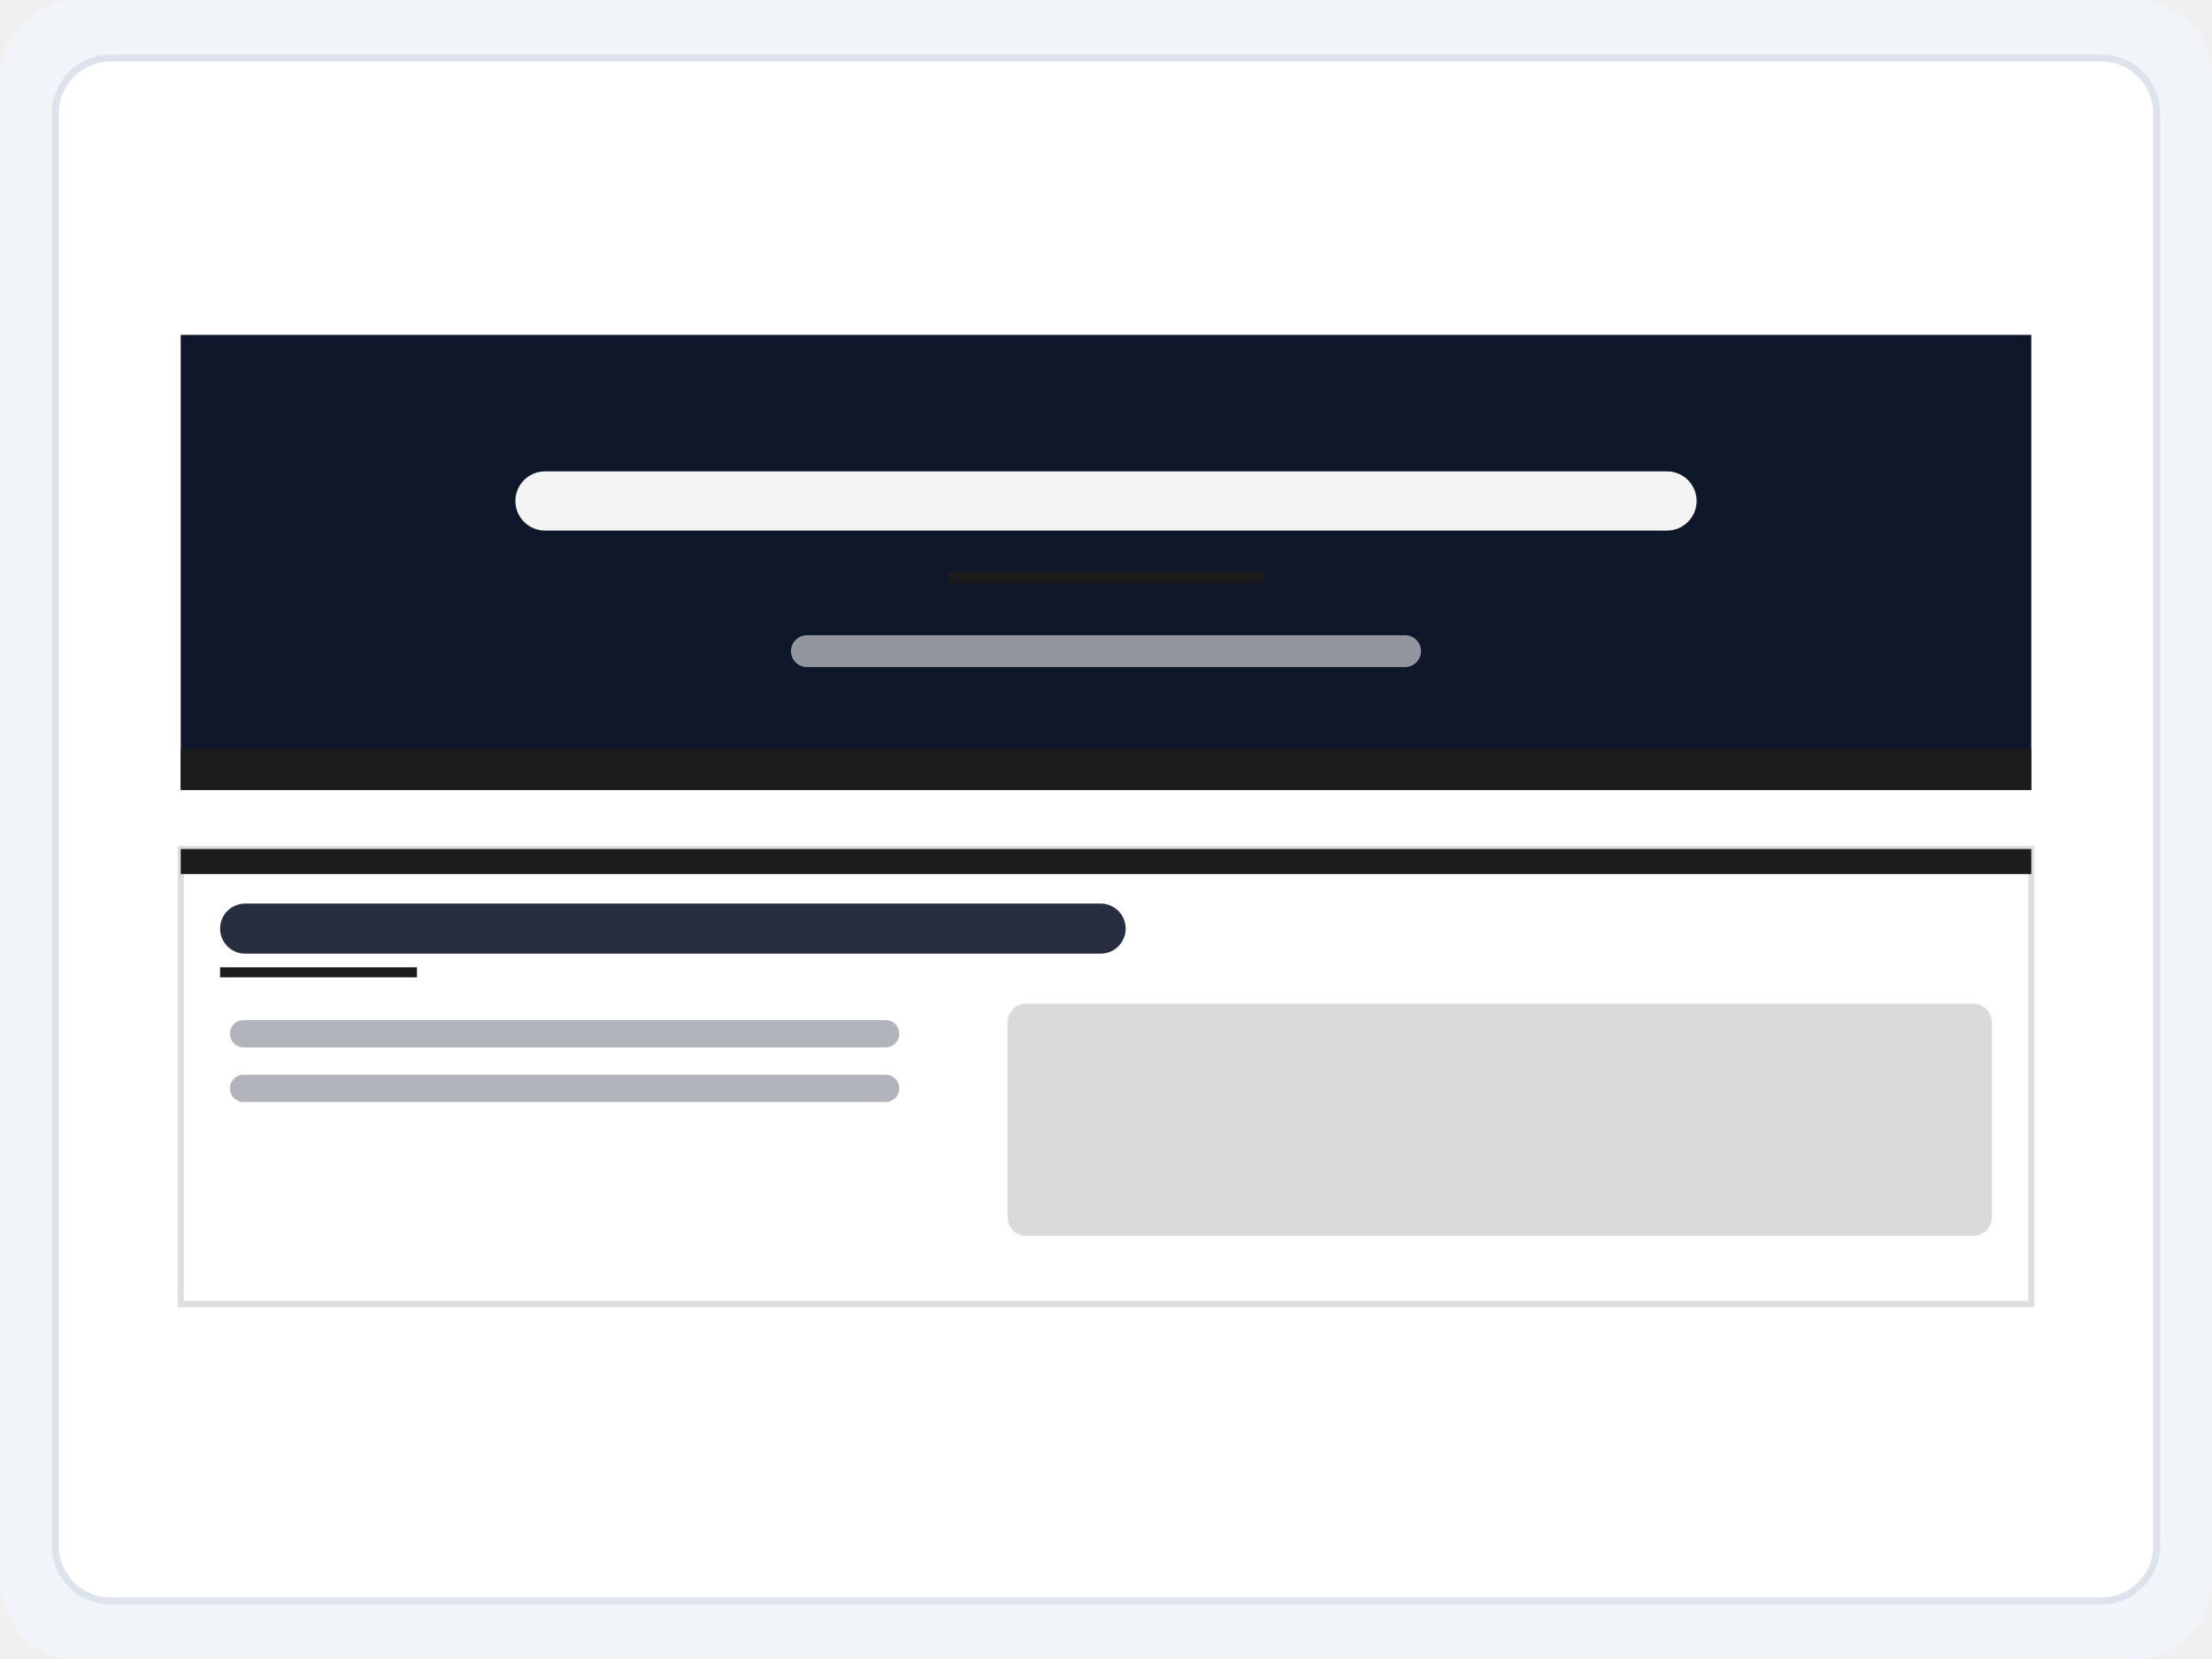
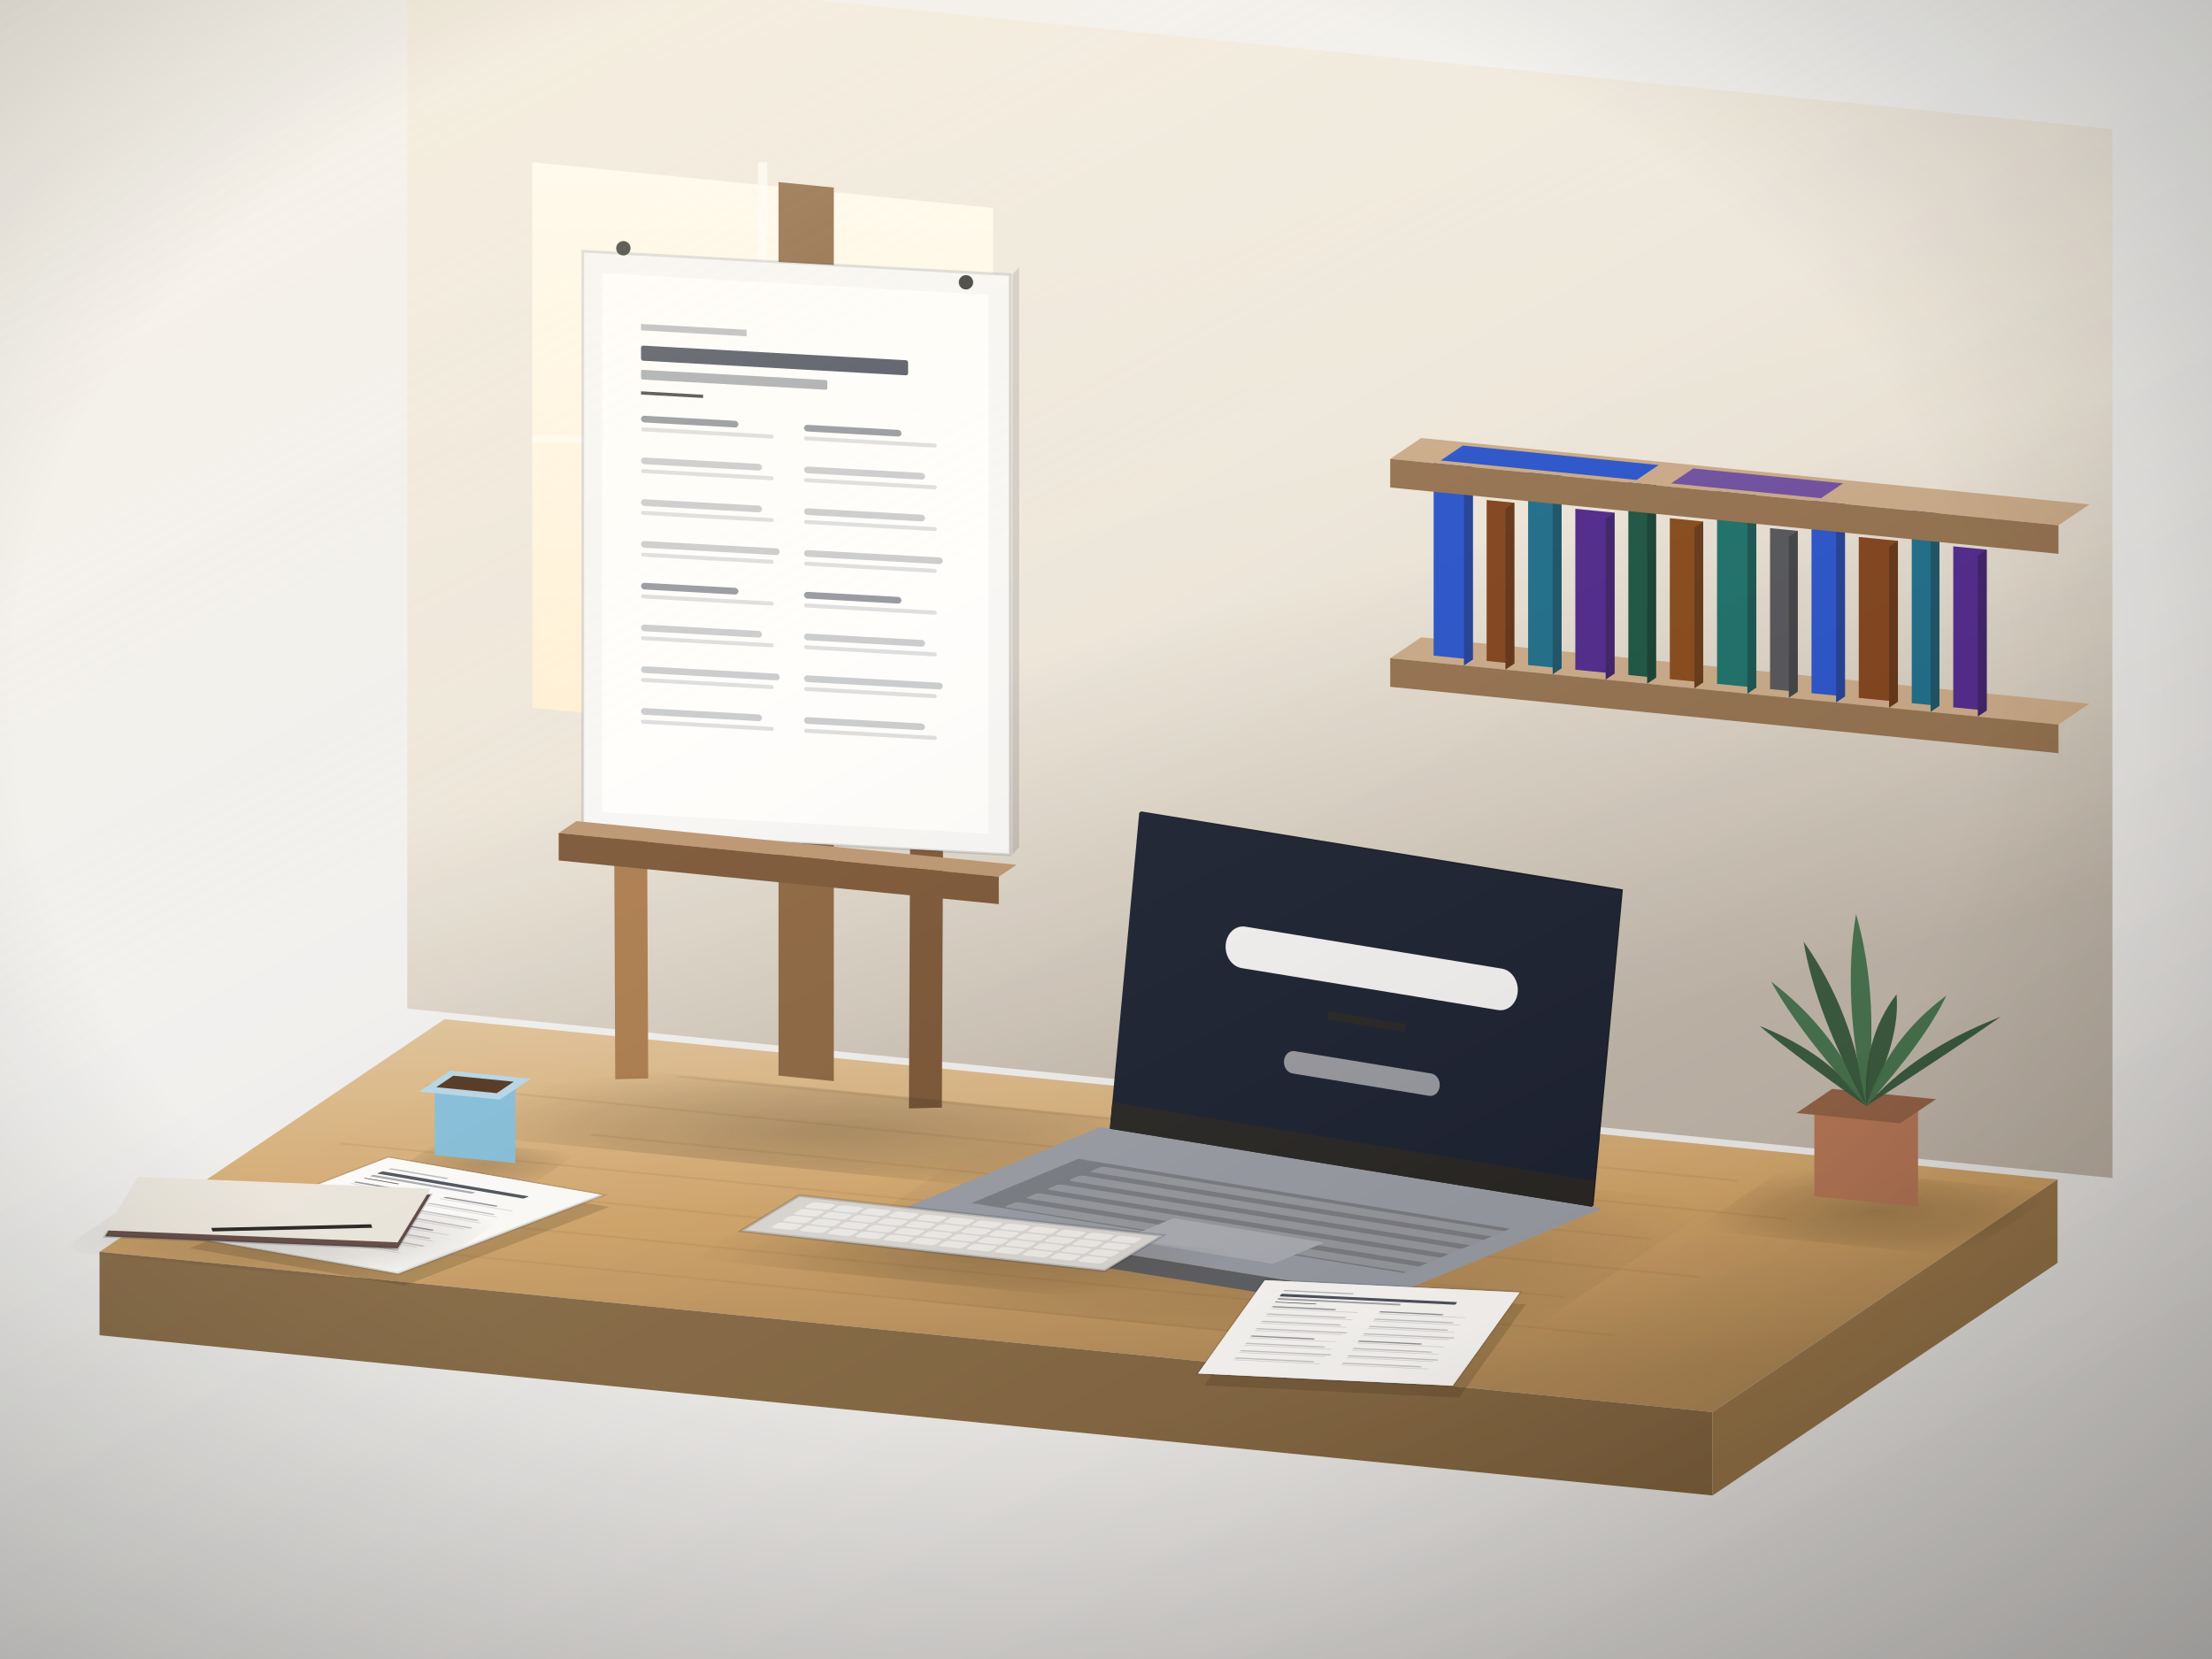
- <svg xmlns="http://www.w3.org/2000/svg" width="320" height="240" viewBox="0 0 320 240" role="img" aria-label="Focus template preview" data-template-id="beamer-focus">
-   <rect width="320" height="240" rx="11.2" fill="#F1F4F8" />
-   <rect x="8" y="8.4" width="304" height="223.2" rx="8" fill="#FFFFFF" stroke="#DCE3EC" />
-   <svg x="17.6" y="39.9" width="284.8" height="160.2" viewBox="0 0 320 180" preserveAspectRatio="none" aria-hidden="true">
-     <rect x="9.6" y="9.6" width="300.8" height="73.97" fill="#0F172A" />
-     <rect x="9.6" y="76.91" width="300.8" height="6.66" fill="#1C1C1C" />
-     <rect x="64" y="31.79" width="192" height="9.62" rx="4.81" fill="#FFFFFF" opacity="0.95" />
-     <rect x="134.4" y="48.06" width="51.2" height="1.85" fill="#1C1C1C" />
-     <rect x="108.8" y="58.42" width="102.4" height="5.18" rx="2.59" fill="#FFFFFF" opacity="0.55" />
-     <rect x="9.6" y="93.17" width="300.8" height="73.97" fill="#FFFFFF" stroke="#0F172A24" />
-     <rect x="9.6" y="93.17" width="300.8" height="4.07" fill="#1C1C1C" />
-     <rect x="16" y="102.04" width="147.2" height="8.14" rx="4.07" fill="#0F172A" opacity="0.9" />
-     <rect x="16" y="112.4" width="32" height="1.63" fill="#1C1C1C" />
-     <rect x="17.6" y="120.98" width="108.8" height="4.44" rx="2.22" fill="#0F172A52" opacity="1" />
-     <rect x="17.6" y="129.86" width="108.8" height="4.44" rx="2.22" fill="#0F172A52" opacity="1" />
-     <rect x="144" y="118.32" width="160" height="37.72" rx="3" fill="#1C1C1C29" />
-   </svg>
+ <svg xmlns="http://www.w3.org/2000/svg" width="800" height="600" viewBox="0 0 800 600" role="img" aria-label="Focus template preview" data-template-id="beamer-focus">
+   <defs>
+     <linearGradient id="tp-beamer-focus-wall-1" x1="0" y1="0" x2="0.35" y2="1">
+       <stop offset="0" stop-color="#f0ebe2" />
+       <stop offset="0.62" stop-color="#ece5da" />
+       <stop offset="1" stop-color="#bfb6ab" />
+     </linearGradient>
+     <linearGradient id="tp-beamer-focus-window-2" x1="0" y1="0" x2="0" y2="1">
+       <stop offset="0" stop-color="#FFFCF2" />
+       <stop offset="1" stop-color="#FFEFD2" />
+     </linearGradient>
+     <linearGradient id="tp-beamer-focus-desk-3" x1="0" y1="0" x2="0.15" y2="1">
+       <stop offset="0" stop-color="#e0c299" />
+       <stop offset="0.55" stop-color="#d0a265" />
+       <stop offset="1" stop-color="#af8855" />
+     </linearGradient>
+     <clipPath id="tp-beamer-focus-grain-4">
+       <path d="M160.76 368.6 L744.13 426.56 L619.37 510.68 L36 452.72 Z" />
+     </clipPath>
+     <radialGradient id="tp-beamer-focus-shadow-5" cx="0.5" cy="0.5" r="0.5">
+       <stop offset="0" stop-color="#22160A" stop-opacity="0.26" />
+       <stop offset="0.6" stop-color="#22160A" stop-opacity="0.13" />
+       <stop offset="1" stop-color="#22160A" stop-opacity="0" />
+     </radialGradient>
+     <clipPath id="tp-beamer-focus-board-6">
+       <path d="M217.79 98.84 L357.5 106.53 L357.5 301.65 L217.79 293.96 Z" />
+     </clipPath>
+     <radialGradient id="tp-beamer-focus-shadow-7" cx="0.5" cy="0.5" r="0.5">
+       <stop offset="0" stop-color="#22160A" stop-opacity="0.24" />
+       <stop offset="0.6" stop-color="#22160A" stop-opacity="0.12" />
+       <stop offset="1" stop-color="#22160A" stop-opacity="0" />
+     </radialGradient>
+     <radialGradient id="tp-beamer-focus-shadow-8" cx="0.5" cy="0.5" r="0.5">
+       <stop offset="0" stop-color="#22160A" stop-opacity="0.22" />
+       <stop offset="0.6" stop-color="#22160A" stop-opacity="0.11" />
+       <stop offset="1" stop-color="#22160A" stop-opacity="0" />
+     </radialGradient>
+     <radialGradient id="tp-beamer-focus-shadow-9" cx="0.5" cy="0.5" r="0.5">
+       <stop offset="0" stop-color="#22160A" stop-opacity="0.2" />
+       <stop offset="0.6" stop-color="#22160A" stop-opacity="0.1" />
+       <stop offset="1" stop-color="#22160A" stop-opacity="0" />
+     </radialGradient>
+     <clipPath id="tp-beamer-focus-keys-10">
+       <path d="M389.91 419.12 L546.16 444.39 L507.56 460.38 L351.31 435.11 Z" />
+     </clipPath>
+     <clipPath id="tp-beamer-focus-screen-11">
+       <path d="M412.04 293.77 L586.46 321.98 L575.81 436.44 L401.39 408.23 Z" />
+     </clipPath>
+     <linearGradient id="tp-beamer-focus-page-12" x1="0" y1="1" x2="1" y2="0">
+       <stop offset="0" stop-color="#FFFFFF" />
+       <stop offset="1" stop-color="#ececee" />
+     </linearGradient>
+     <clipPath id="tp-beamer-focus-sheet-13">
+       <path d="M140.41 418.67 L218.12 432.23 L143.99 460.68 L66.28 447.11 Z" />
+     </clipPath>
+     <linearGradient id="tp-beamer-focus-page-14" x1="0" y1="1" x2="1" y2="0">
+       <stop offset="0" stop-color="#FFFFFF" />
+       <stop offset="1" stop-color="#ececee" />
+     </linearGradient>
+     <clipPath id="tp-beamer-focus-sheet-15">
+       <path d="M457.44 463.01 L549.6 467.43 L525.44 501.16 L433.28 496.74 Z" />
+     </clipPath>
+     <radialGradient id="tp-beamer-focus-shadow-16" cx="0.5" cy="0.5" r="0.5">
+       <stop offset="0" stop-color="#22160A" stop-opacity="0.2" />
+       <stop offset="0.6" stop-color="#22160A" stop-opacity="0.1" />
+       <stop offset="1" stop-color="#22160A" stop-opacity="0" />
+     </radialGradient>
+     <clipPath id="tp-beamer-focus-keys-17">
+       <path d="M289 432.4 L420.47 446.84 L399.54 459.6 L268.07 445.16 Z" />
+     </clipPath>
+     <radialGradient id="tp-beamer-focus-shadow-18" cx="0.5" cy="0.5" r="0.5">
+       <stop offset="0" stop-color="#22160A" stop-opacity="0.22" />
+       <stop offset="0.6" stop-color="#22160A" stop-opacity="0.11" />
+       <stop offset="1" stop-color="#22160A" stop-opacity="0" />
+     </radialGradient>
+     <linearGradient id="tp-beamer-focus-warm-19" x1="0" y1="0" x2="0.7" y2="1">
+       <stop offset="0" stop-color="#FFF4DC" stop-opacity="0.42" />
+       <stop offset="0.45" stop-color="#FFF4DC" stop-opacity="0.1" />
+       <stop offset="1" stop-color="#3B2410" stop-opacity="0.14" />
+     </linearGradient>
+     <radialGradient id="tp-beamer-focus-vignette-20" cx="0.45" cy="0.42" r="0.8">
+       <stop offset="0.55" stop-color="#000000" stop-opacity="0" />
+       <stop offset="1" stop-color="#000000" stop-opacity="0.28" />
+     </radialGradient>
+   </defs>
+   <path d="M147.29 364.79 L764 426.06 L764 46.66 L147.29 -14.61 Z" fill="url(#tp-beamer-focus-wall-1)" />
+   <path d="M192.49 255.95 L359.17 272.51 L359.17 75.23 L192.49 58.67 Z" fill="url(#tp-beamer-focus-window-2)" />
+   <rect x="274.13" y="58.67" width="3.4" height="197.28" fill="#FFFFFF" opacity="0.72" />
+   <rect x="192.49" y="157.31" width="166.68" height="2.6" fill="#FFFFFF" opacity="0.55" />
+   <path d="M513.98 230.49 L755.67 254.5 L744.47 262.05 L502.79 238.04 Z" fill="#c7a684" />
+   <path d="M502.79 248.39 L744.47 272.4 L744.47 262.05 L502.79 238.04 Z" fill="#8d6a48" />
+   <path d="M518.49 237.13 L532.66 238.53 L532.66 167.4 L518.49 165.99 Z" fill="#1c4aca" />
+   <path d="M532.66 238.53 L529.46 240.69 L529.46 169.55 L532.66 167.4 Z" fill="#143591" />
+   <path d="M537.66 239.03 L547.66 240.02 L547.66 181.82 L537.66 180.83 Z" fill="#7a3911" />
+   <path d="M547.66 240.02 L544.46 242.18 L544.46 183.98 L547.66 181.82 Z" fill="#58290c" />
+   <path d="M552.66 240.52 L564.74 241.72 L564.74 170.58 L552.66 169.38 Z" fill="#106586" />
+   <path d="M564.74 241.72 L561.54 243.88 L561.54 172.74 L564.74 170.58 Z" fill="#0c4960" />
+   <path d="M569.74 242.22 L583.91 243.62 L583.91 185.42 L569.74 184.01 Z" fill="#451c88" />
+   <path d="M583.91 243.62 L580.71 245.78 L580.71 187.58 L583.91 185.42 Z" fill="#321462" />
+   <path d="M588.91 244.12 L598.91 245.12 L598.91 173.98 L588.91 172.99 Z" fill="#0d4b39" />
+   <path d="M598.91 245.12 L595.71 247.27 L595.71 176.14 L598.91 173.98 Z" fill="#093629" />
+   <path d="M603.91 245.61 L615.99 246.81 L615.99 188.61 L603.91 187.41 Z" fill="#7f4010" />
+   <path d="M615.99 246.81 L612.79 248.97 L612.79 190.77 L615.99 188.61 Z" fill="#5b2e0c" />
+   <path d="M620.99 247.31 L635.16 248.72 L635.16 177.58 L620.99 176.17 Z" fill="#0f6864" />
+   <path d="M635.16 248.72 L631.96 250.87 L631.96 179.74 L635.16 177.58 Z" fill="#0b4b48" />
+   <path d="M640.16 249.21 L650.16 250.21 L650.16 192 L640.16 191.01 Z" fill="#4a4c54" />
+   <path d="M650.16 250.21 L646.96 252.36 L646.96 194.16 L650.16 192 Z" fill="#35373c" />
+   <path d="M655.16 250.7 L667.25 251.9 L667.25 180.77 L655.16 179.57 Z" fill="#1c4aca" />
+   <path d="M667.25 251.9 L664.05 254.06 L664.05 182.93 L667.25 180.77 Z" fill="#143591" />
+   <path d="M672.25 252.4 L686.41 253.81 L686.41 195.61 L672.25 194.2 Z" fill="#7a3911" />
+   <path d="M686.41 253.81 L683.22 255.97 L683.22 197.76 L686.41 195.61 Z" fill="#58290c" />
+   <path d="M691.41 254.31 L701.42 255.3 L701.42 184.16 L691.41 183.17 Z" fill="#106586" />
+   <path d="M701.42 255.3 L698.22 257.46 L698.22 186.32 L701.42 184.16 Z" fill="#0c4960" />
+   <path d="M706.42 255.8 L718.5 257 L718.5 198.79 L706.42 197.59 Z" fill="#451c88" />
+   <path d="M718.5 257 L715.3 259.15 L715.3 200.95 L718.5 198.79 Z" fill="#321462" />
+   <path d="M513.98 158.41 L755.67 182.42 L744.47 189.97 L502.79 165.96 Z" fill="#c7a684" />
+   <path d="M502.79 176.3 L744.47 200.31 L744.47 189.97 L502.79 165.96 Z" fill="#8d6a48" />
+   <path d="M529.05 161.14 L599.89 168.18 L591.89 173.57 L521.05 166.53 Z" fill="#1c4aca" />
+   <path d="M612.39 169.42 L666.56 174.8 L658.56 180.19 L604.39 174.81 Z" fill="#66459d" />
+   <path d="M160.76 368.6 L744.13 426.56 L619.37 510.68 L36 452.72 Z" fill="url(#tp-beamer-focus-desk-3)" />
+   <path d="M36 482.9 L619.37 540.86 L619.37 510.68 L36 452.72 Z" fill="#81643f" />
+   <path d="M619.37 540.86 L744.13 456.74 L744.13 426.56 L619.37 510.68 Z" fill="#967549" />
+   <g clip-path="url(#tp-beamer-focus-grain-4)">
+     <g transform="matrix(4.17 0.41 -1.6 1.08 160.76 368.6)">
+       <rect x="24" y="9.75" width="92" height="0.6" fill="#8A5A2B" opacity="0.13" />
+       <rect x="6" y="19.5" width="118" height="0.6" fill="#8A5A2B" opacity="0.13" />
+       <rect x="24" y="29.25" width="92" height="0.6" fill="#8A5A2B" opacity="0.13" />
+       <rect x="6" y="39" width="118" height="0.6" fill="#8A5A2B" opacity="0.13" />
+       <rect x="24" y="48.75" width="92" height="0.6" fill="#8A5A2B" opacity="0.13" />
+       <rect x="6" y="58.5" width="118" height="0.6" fill="#8A5A2B" opacity="0.13" />
+       <rect x="24" y="68.25" width="92" height="0.6" fill="#8A5A2B" opacity="0.13" />
+     </g>
+   </g>
+   <path d="M222.51 390.33 L221.22 99.37 L233.14 99.07 L234.43 390.03 Z" fill="#a77647" />
+   <path d="M328.72 400.88 L330.01 110.18 L341.93 109.88 L340.64 400.58 Z" fill="#744e2e" />
+   <path d="M281.56 389.02 L281.56 65.85 L301.56 67.84 L301.56 391 Z" fill="#865e39" />
+   <path d="M201.77 384.19 L437.79 407.63 L399.4 433.52 L163.38 410.07 Z" fill="url(#tp-beamer-focus-shadow-5)" />
+   <path d="M366.19 99.41 L368.6 96.47 L368.6 306.24 L366.19 309.18 Z" fill="#0F172A24" />
+   <path d="M210.77 90.84 L365.32 99.34 L365.32 309.11 L210.77 300.61 Z" fill="#f7f7f7" stroke="#0F172A24" />
+   <g clip-path="url(#tp-beamer-focus-board-6)">
+     <g transform="matrix(0.54 0.03 0 0.53 217.79 98.84)">
+       <rect width="260" height="367.71" fill="#FFFFFF" />
+       <rect x="26" y="33.09" width="70.72" height="4.41" fill="#0F172A" opacity="0.3" />
+       <rect x="26" y="47.8" width="178.88" height="10.3" rx="1.47" fill="#0F172A" opacity="0.78" />
+       <rect x="26" y="64.35" width="124.8" height="6.62" rx="1.1" fill="#0F172A" opacity="0.38" />
+       <rect x="26" y="79.06" width="41.6" height="2.21" fill="#1C1C1Cd9" />
+       <rect x="26" y="95.61" width="65.21" height="4.56" rx="2.28" fill="#0F172A" opacity="0.48" />
+       <rect x="26" y="103.59" width="88.92" height="2.74" rx="1.37" fill="#0F172A" opacity="0.15" />
+       <rect x="26" y="124.1" width="81.02" height="4.56" rx="2.28" fill="#0F172A" opacity="0.24" />
+       <rect x="26" y="132.08" width="88.92" height="2.74" rx="1.37" fill="#0F172A" opacity="0.15" />
+       <rect x="26" y="152.6" width="81.02" height="4.56" rx="2.28" fill="#0F172A" opacity="0.24" />
+       <rect x="26" y="160.58" width="88.92" height="2.74" rx="1.37" fill="#0F172A" opacity="0.15" />
+       <rect x="26" y="181.1" width="92.87" height="4.56" rx="2.28" fill="#0F172A" opacity="0.24" />
+       <rect x="26" y="189.08" width="88.92" height="2.74" rx="1.37" fill="#0F172A" opacity="0.15" />
+       <rect x="26" y="209.6" width="65.21" height="4.56" rx="2.28" fill="#0F172A" opacity="0.48" />
+       <rect x="26" y="217.58" width="88.92" height="2.74" rx="1.37" fill="#0F172A" opacity="0.15" />
+       <rect x="26" y="238.09" width="81.02" height="4.56" rx="2.28" fill="#0F172A" opacity="0.24" />
+       <rect x="26" y="246.07" width="88.92" height="2.74" rx="1.37" fill="#0F172A" opacity="0.15" />
+       <rect x="26" y="266.59" width="92.87" height="4.56" rx="2.28" fill="#0F172A" opacity="0.24" />
+       <rect x="26" y="274.57" width="88.92" height="2.74" rx="1.37" fill="#0F172A" opacity="0.15" />
+       <rect x="26" y="295.09" width="81.02" height="4.56" rx="2.28" fill="#0F172A" opacity="0.24" />
+       <rect x="26" y="303.07" width="88.92" height="2.74" rx="1.37" fill="#0F172A" opacity="0.15" />
+       <rect x="135.2" y="95.61" width="65.21" height="4.56" rx="2.28" fill="#0F172A" opacity="0.48" />
+       <rect x="135.2" y="103.59" width="88.92" height="2.74" rx="1.37" fill="#0F172A" opacity="0.15" />
+       <rect x="135.2" y="124.1" width="81.02" height="4.56" rx="2.28" fill="#0F172A" opacity="0.24" />
+       <rect x="135.2" y="132.08" width="88.92" height="2.74" rx="1.37" fill="#0F172A" opacity="0.15" />
+       <rect x="135.2" y="152.6" width="81.02" height="4.56" rx="2.28" fill="#0F172A" opacity="0.24" />
+       <rect x="135.2" y="160.58" width="88.92" height="2.74" rx="1.37" fill="#0F172A" opacity="0.15" />
+       <rect x="135.2" y="181.1" width="92.87" height="4.56" rx="2.28" fill="#0F172A" opacity="0.24" />
+       <rect x="135.2" y="189.08" width="88.92" height="2.74" rx="1.37" fill="#0F172A" opacity="0.15" />
+       <rect x="135.2" y="209.6" width="65.21" height="4.56" rx="2.28" fill="#0F172A" opacity="0.48" />
+       <rect x="135.2" y="217.58" width="88.92" height="2.74" rx="1.37" fill="#0F172A" opacity="0.15" />
+       <rect x="135.2" y="238.09" width="81.02" height="4.56" rx="2.28" fill="#0F172A" opacity="0.24" />
+       <rect x="135.2" y="246.07" width="88.92" height="2.74" rx="1.37" fill="#0F172A" opacity="0.15" />
+       <rect x="135.2" y="266.59" width="92.87" height="4.56" rx="2.28" fill="#0F172A" opacity="0.24" />
+       <rect x="135.2" y="274.57" width="88.92" height="2.74" rx="1.37" fill="#0F172A" opacity="0.15" />
+       <rect x="135.2" y="295.09" width="81.02" height="4.56" rx="2.28" fill="#0F172A" opacity="0.24" />
+       <rect x="135.2" y="303.07" width="88.92" height="2.74" rx="1.37" fill="#0F172A" opacity="0.15" />
+     </g>
+   </g>
+   <circle cx="225.45" cy="89.79" r="2.6" fill="#1C1C1Ceb" />
+   <circle cx="349.36" cy="102.1" r="2.6" fill="#1C1C1Ceb" />
+   <path d="M202.06 301.27 L361.23 317.08 L367.63 312.77 L208.45 296.96 Z" fill="#b9916c" />
+   <path d="M202.06 311.19 L361.23 327 L361.23 317.08 L202.06 301.27 Z" fill="#744e2e" />
+   <path d="M646.99 421.46 L744.5 431.15 L709.95 454.44 L612.44 444.75 Z" fill="url(#tp-beamer-focus-shadow-7)" />
+   <path d="M656.18 432.67 L693.69 436.4 L693.69 401.9 L656.18 398.18 Z" fill="#b37353" />
+   <path d="M662.66 393.81 L700.16 397.54 L687.21 406.27 L649.71 402.55 Z" fill="#8f5c42" />
+   <path d="M674.94 400.04 Q648.64 381.53 636.35 371.01 Q662.64 381.53 674.94 400.04" fill="#2a5034" opacity="0.96" />
+   <path d="M674.94 400.04 Q650.74 373.51 640.54 354.98 Q664.74 373.51 674.94 400.04" fill="#386a45" opacity="0.96" />
+   <path d="M674.94 400.04 Q656.61 366.29 652.29 340.54 Q670.61 366.29 674.94 400.04" fill="#2a5034" opacity="0.96" />
+   <path d="M674.94 400.04 Q666.1 361.3 671.26 330.57 Q680.1 361.3 674.94 400.04" fill="#386a45" opacity="0.96" />
+   <path d="M674.94 400.04 Q673.42 375.83 685.9 359.62 Q687.42 375.83 674.94 400.04" fill="#2a5034" opacity="0.96" />
+   <path d="M674.94 400.04 Q682.42 376.05 703.91 360.07 Q696.42 376.05 674.94 400.04" fill="#386a45" opacity="0.96" />
+   <path d="M674.94 400.04 Q692.25 379.88 723.57 367.73 Q706.25 379.88 674.94 400.04" fill="#2a5034" opacity="0.96" />
+   <path d="M159.47 412.18 L209.05 417.11 L190.02 429.95 L140.43 425.02 Z" fill="url(#tp-beamer-focus-shadow-8)" />
+   <path d="M157.2 417.74 L186.37 420.64 L186.37 393.91 L157.2 391.01 Z" fill="#80bddc" />
+   <path d="M162.8 387.24 L191.97 390.14 L180.77 397.68 L151.6 394.79 Z" fill="#b3d7ea" />
+   <path d="M163.93 389.04 L185.8 391.21 L179.65 395.36 L157.77 393.19 Z" fill="#4A2C16" />
+   <path d="M174.26 406.53 q10 -3 10 4.5 q0 6.5 -10 3" fill="none" stroke="#80bddc" stroke-width="2.4" />
+   <path d="M362.1 408.85 L622.11 434.69 L538.58 491.01 L278.56 465.18 Z" fill="url(#tp-beamer-focus-shadow-9)" />
+   <path d="M397.76 407.64 L579.45 437.03 L502.25 469 L320.56 439.62 Z" fill="#949aa5" />
+   <path d="M320.56 439.62 L502.25 469 L502.25 475.04 L320.56 445.65 Z" fill="#565960" />
+   <path d="M389.91 419.12 L546.16 444.39 L507.56 460.38 L351.31 435.11 Z" fill="#737881" />
+   <g clip-path="url(#tp-beamer-focus-keys-10)">
+     <g transform="matrix(3.79 0.61 -2.37 0.98 389.91 419.12)">
+       <rect x="2.88" y="0.98" width="42.24" height="1.96" rx="0.39" fill="#FFFFFF" opacity="0.22" />
+       <rect x="2.88" y="4.24" width="42.24" height="1.96" rx="0.39" fill="#FFFFFF" opacity="0.22" />
+       <rect x="2.88" y="7.51" width="42.24" height="1.96" rx="0.39" fill="#FFFFFF" opacity="0.22" />
+       <rect x="2.88" y="10.77" width="42.24" height="1.96" rx="0.39" fill="#FFFFFF" opacity="0.22" />
+       <rect x="2.88" y="14.04" width="42.24" height="1.96" rx="0.39" fill="#FFFFFF" opacity="0.22" />
+     </g>
+   </g>
+   <path d="M424.42 440.57 L478.93 449.39 L460.4 457.06 L405.9 448.24 Z" fill="#a7acb5" />
+   <path d="M412.52 293.44 L586.94 321.65 L576.29 436.11 L401.87 407.91 Z" fill="#0b101d" />
+   <g clip-path="url(#tp-beamer-focus-screen-11)">
+     <g transform="matrix(0.55 0.09 -0.06 0.64 412.04 293.77)">
+       <rect x="0" y="0" width="320" height="180" fill="#0F172A" />
+       <rect x="0" y="163.8" width="320" height="16.2" fill="#1C1C1C" />
+       <rect x="64" y="54" width="192" height="23.4" rx="11.7" fill="#FFFFFF" opacity="0.95" />
+       <rect x="134.4" y="93.6" width="51.2" height="4.5" fill="#1C1C1C" />
+       <rect x="108.8" y="118.8" width="102.4" height="12.6" rx="6.3" fill="#FFFFFF" opacity="0.55" />
+     </g>
+   </g>
+   <path d="M142.66 422.96 L220.36 436.53 L146.24 464.97 L68.53 451.41 Z" fill="#2417082e" />
+   <path d="M140.41 418.67 L218.12 432.23 L143.99 460.68 L66.28 447.11 Z" fill="url(#tp-beamer-focus-page-12)" stroke="#0F172A1f" />
+   <g clip-path="url(#tp-beamer-focus-sheet-13)">
+     <g transform="matrix(0.35 0.06 -0.24 0.09 140.41 418.67)">
+       <rect width="220" height="311.14" fill="#FFFFFF" />
+       <rect x="22" y="28" width="59.84" height="3.73" fill="#0F172A" opacity="0.3" />
+       <rect x="22" y="40.45" width="151.36" height="8.71" rx="1.24" fill="#0F172A" opacity="0.78" />
+       <rect x="22" y="54.45" width="105.6" height="5.6" rx="0.93" fill="#0F172A" opacity="0.38" />
+       <rect x="22" y="66.9" width="35.2" height="1.87" fill="#1C1C1Cd9" />
+       <rect x="22" y="80.9" width="55.18" height="3.86" rx="1.93" fill="#0F172A" opacity="0.48" />
+       <rect x="22" y="87.65" width="75.24" height="2.31" rx="1.16" fill="#0F172A" opacity="0.15" />
+       <rect x="22" y="105.01" width="68.55" height="3.86" rx="1.93" fill="#0F172A" opacity="0.24" />
+       <rect x="22" y="111.76" width="75.24" height="2.31" rx="1.16" fill="#0F172A" opacity="0.15" />
+       <rect x="22" y="129.12" width="68.55" height="3.86" rx="1.93" fill="#0F172A" opacity="0.24" />
+       <rect x="22" y="135.88" width="75.24" height="2.31" rx="1.16" fill="#0F172A" opacity="0.15" />
+       <rect x="22" y="153.24" width="78.58" height="3.86" rx="1.93" fill="#0F172A" opacity="0.24" />
+       <rect x="22" y="159.99" width="75.24" height="2.31" rx="1.16" fill="#0F172A" opacity="0.15" />
+       <rect x="22" y="177.35" width="55.18" height="3.86" rx="1.93" fill="#0F172A" opacity="0.48" />
+       <rect x="22" y="184.1" width="75.24" height="2.31" rx="1.16" fill="#0F172A" opacity="0.15" />
+       <rect x="22" y="201.47" width="68.55" height="3.86" rx="1.93" fill="#0F172A" opacity="0.24" />
+       <rect x="22" y="208.22" width="75.24" height="2.31" rx="1.16" fill="#0F172A" opacity="0.15" />
+       <rect x="22" y="225.58" width="78.58" height="3.86" rx="1.93" fill="#0F172A" opacity="0.24" />
+       <rect x="22" y="232.33" width="75.24" height="2.31" rx="1.16" fill="#0F172A" opacity="0.15" />
+       <rect x="22" y="249.69" width="68.55" height="3.86" rx="1.93" fill="#0F172A" opacity="0.24" />
+       <rect x="22" y="256.44" width="75.24" height="2.31" rx="1.16" fill="#0F172A" opacity="0.15" />
+       <rect x="114.4" y="80.9" width="55.18" height="3.86" rx="1.93" fill="#0F172A" opacity="0.48" />
+       <rect x="114.4" y="87.65" width="75.24" height="2.31" rx="1.16" fill="#0F172A" opacity="0.15" />
+       <rect x="114.4" y="105.01" width="68.55" height="3.86" rx="1.93" fill="#0F172A" opacity="0.24" />
+       <rect x="114.4" y="111.76" width="75.24" height="2.31" rx="1.16" fill="#0F172A" opacity="0.15" />
+       <rect x="114.4" y="129.12" width="68.55" height="3.86" rx="1.93" fill="#0F172A" opacity="0.24" />
+       <rect x="114.4" y="135.88" width="75.24" height="2.31" rx="1.16" fill="#0F172A" opacity="0.15" />
+       <rect x="114.4" y="153.24" width="78.58" height="3.86" rx="1.93" fill="#0F172A" opacity="0.24" />
+       <rect x="114.4" y="159.99" width="75.24" height="2.31" rx="1.16" fill="#0F172A" opacity="0.15" />
+       <rect x="114.4" y="177.35" width="55.18" height="3.86" rx="1.93" fill="#0F172A" opacity="0.48" />
+       <rect x="114.4" y="184.1" width="75.24" height="2.31" rx="1.16" fill="#0F172A" opacity="0.15" />
+       <rect x="114.4" y="201.47" width="68.55" height="3.86" rx="1.93" fill="#0F172A" opacity="0.24" />
+       <rect x="114.4" y="208.22" width="75.24" height="2.31" rx="1.16" fill="#0F172A" opacity="0.15" />
+       <rect x="114.4" y="225.58" width="78.58" height="3.86" rx="1.93" fill="#0F172A" opacity="0.24" />
+       <rect x="114.4" y="232.33" width="75.24" height="2.31" rx="1.16" fill="#0F172A" opacity="0.15" />
+       <rect x="114.4" y="249.69" width="68.55" height="3.86" rx="1.93" fill="#0F172A" opacity="0.24" />
+       <rect x="114.4" y="256.44" width="75.24" height="2.31" rx="1.16" fill="#0F172A" opacity="0.15" />
+     </g>
+   </g>
+   <path d="M459.69 467.3 L551.85 471.72 L527.69 505.46 L435.53 501.04 Z" fill="#2417082e" />
+   <path d="M457.44 463.01 L549.6 467.43 L525.44 501.16 L433.28 496.74 Z" fill="url(#tp-beamer-focus-page-14)" stroke="#0F172A1f" />
+   <g clip-path="url(#tp-beamer-focus-sheet-15)">
+     <g transform="matrix(0.42 0.02 -0.08 0.11 457.44 463.01)">
+       <rect width="220" height="311.14" fill="#FFFFFF" />
+       <rect x="22" y="28" width="59.84" height="3.73" fill="#0F172A" opacity="0.3" />
+       <rect x="22" y="40.45" width="151.36" height="8.71" rx="1.24" fill="#0F172A" opacity="0.78" />
+       <rect x="22" y="54.45" width="105.6" height="5.6" rx="0.93" fill="#0F172A" opacity="0.38" />
+       <rect x="22" y="66.9" width="35.2" height="1.87" fill="#1C1C1Cd9" />
+       <rect x="22" y="80.9" width="55.18" height="3.86" rx="1.93" fill="#0F172A" opacity="0.48" />
+       <rect x="22" y="87.65" width="75.24" height="2.31" rx="1.16" fill="#0F172A" opacity="0.15" />
+       <rect x="22" y="105.01" width="68.55" height="3.86" rx="1.93" fill="#0F172A" opacity="0.24" />
+       <rect x="22" y="111.76" width="75.24" height="2.31" rx="1.16" fill="#0F172A" opacity="0.15" />
+       <rect x="22" y="129.12" width="68.55" height="3.86" rx="1.93" fill="#0F172A" opacity="0.24" />
+       <rect x="22" y="135.88" width="75.24" height="2.31" rx="1.16" fill="#0F172A" opacity="0.15" />
+       <rect x="22" y="153.24" width="78.58" height="3.86" rx="1.93" fill="#0F172A" opacity="0.24" />
+       <rect x="22" y="159.99" width="75.24" height="2.31" rx="1.16" fill="#0F172A" opacity="0.15" />
+       <rect x="22" y="177.35" width="55.18" height="3.86" rx="1.93" fill="#0F172A" opacity="0.48" />
+       <rect x="22" y="184.1" width="75.24" height="2.31" rx="1.16" fill="#0F172A" opacity="0.15" />
+       <rect x="22" y="201.47" width="68.55" height="3.86" rx="1.93" fill="#0F172A" opacity="0.24" />
+       <rect x="22" y="208.22" width="75.24" height="2.31" rx="1.16" fill="#0F172A" opacity="0.15" />
+       <rect x="22" y="225.58" width="78.58" height="3.86" rx="1.93" fill="#0F172A" opacity="0.24" />
+       <rect x="22" y="232.33" width="75.24" height="2.31" rx="1.16" fill="#0F172A" opacity="0.15" />
+       <rect x="22" y="249.69" width="68.55" height="3.86" rx="1.93" fill="#0F172A" opacity="0.24" />
+       <rect x="22" y="256.44" width="75.24" height="2.31" rx="1.16" fill="#0F172A" opacity="0.15" />
+       <rect x="114.4" y="80.9" width="55.18" height="3.86" rx="1.93" fill="#0F172A" opacity="0.48" />
+       <rect x="114.4" y="87.65" width="75.24" height="2.31" rx="1.16" fill="#0F172A" opacity="0.15" />
+       <rect x="114.4" y="105.01" width="68.55" height="3.86" rx="1.93" fill="#0F172A" opacity="0.24" />
+       <rect x="114.4" y="111.76" width="75.24" height="2.31" rx="1.16" fill="#0F172A" opacity="0.15" />
+       <rect x="114.4" y="129.12" width="68.55" height="3.86" rx="1.93" fill="#0F172A" opacity="0.24" />
+       <rect x="114.4" y="135.88" width="75.24" height="2.31" rx="1.16" fill="#0F172A" opacity="0.15" />
+       <rect x="114.4" y="153.24" width="78.58" height="3.86" rx="1.93" fill="#0F172A" opacity="0.24" />
+       <rect x="114.4" y="159.99" width="75.24" height="2.31" rx="1.16" fill="#0F172A" opacity="0.15" />
+       <rect x="114.4" y="177.35" width="55.18" height="3.86" rx="1.93" fill="#0F172A" opacity="0.48" />
+       <rect x="114.4" y="184.1" width="75.24" height="2.31" rx="1.16" fill="#0F172A" opacity="0.15" />
+       <rect x="114.4" y="201.47" width="68.55" height="3.86" rx="1.93" fill="#0F172A" opacity="0.24" />
+       <rect x="114.4" y="208.22" width="75.24" height="2.31" rx="1.16" fill="#0F172A" opacity="0.15" />
+       <rect x="114.4" y="225.58" width="78.58" height="3.86" rx="1.93" fill="#0F172A" opacity="0.24" />
+       <rect x="114.4" y="232.33" width="75.24" height="2.31" rx="1.16" fill="#0F172A" opacity="0.15" />
+       <rect x="114.4" y="249.69" width="68.55" height="3.86" rx="1.93" fill="#0F172A" opacity="0.24" />
+       <rect x="114.4" y="256.44" width="75.24" height="2.31" rx="1.16" fill="#0F172A" opacity="0.15" />
+     </g>
+   </g>
+   <path d="M279.82 435.96 L446.5 452.52 L417.71 471.93 L251.03 455.37 Z" fill="url(#tp-beamer-focus-shadow-16)" />
+   <path d="M289 432.4 L420.47 446.84 L399.54 459.6 L268.07 445.16 Z" fill="#dbdad8" stroke="#0F172A2e" />
+   <g clip-path="url(#tp-beamer-focus-keys-17)">
+     <g transform="matrix(4.11 0.45 -1.74 1.06 289 432.4)">
+       <rect x="1.8" y="1.4" width="2.1" height="1.9" rx="0.4" fill="#FFFFFF" opacity="0.6" />
+       <rect x="4.25" y="1.4" width="2.1" height="1.9" rx="0.4" fill="#FFFFFF" opacity="0.6" />
+       <rect x="6.7" y="1.4" width="2.1" height="1.9" rx="0.4" fill="#FFFFFF" opacity="0.6" />
+       <rect x="9.15" y="1.4" width="2.1" height="1.9" rx="0.4" fill="#FFFFFF" opacity="0.6" />
+       <rect x="11.6" y="1.4" width="2.1" height="1.9" rx="0.4" fill="#FFFFFF" opacity="0.6" />
+       <rect x="14.05" y="1.4" width="2.1" height="1.9" rx="0.4" fill="#FFFFFF" opacity="0.6" />
+       <rect x="16.5" y="1.4" width="2.1" height="1.9" rx="0.4" fill="#FFFFFF" opacity="0.6" />
+       <rect x="18.95" y="1.4" width="2.1" height="1.9" rx="0.4" fill="#FFFFFF" opacity="0.6" />
+       <rect x="21.4" y="1.4" width="2.1" height="1.9" rx="0.4" fill="#FFFFFF" opacity="0.6" />
+       <rect x="23.85" y="1.4" width="2.1" height="1.9" rx="0.4" fill="#FFFFFF" opacity="0.6" />
+       <rect x="26.3" y="1.4" width="2.1" height="1.9" rx="0.4" fill="#FFFFFF" opacity="0.6" />
+       <rect x="28.75" y="1.4" width="2.1" height="1.9" rx="0.4" fill="#FFFFFF" opacity="0.6" />
+       <rect x="1.8" y="3.7" width="2.1" height="1.9" rx="0.4" fill="#FFFFFF" opacity="0.6" />
+       <rect x="4.25" y="3.7" width="2.1" height="1.9" rx="0.4" fill="#FFFFFF" opacity="0.6" />
+       <rect x="6.7" y="3.7" width="2.1" height="1.9" rx="0.4" fill="#FFFFFF" opacity="0.6" />
+       <rect x="9.15" y="3.7" width="2.1" height="1.9" rx="0.4" fill="#FFFFFF" opacity="0.6" />
+       <rect x="11.6" y="3.7" width="2.1" height="1.9" rx="0.4" fill="#FFFFFF" opacity="0.6" />
+       <rect x="14.05" y="3.7" width="2.1" height="1.9" rx="0.4" fill="#FFFFFF" opacity="0.6" />
+       <rect x="16.5" y="3.7" width="2.1" height="1.9" rx="0.4" fill="#FFFFFF" opacity="0.6" />
+       <rect x="18.95" y="3.7" width="2.1" height="1.9" rx="0.4" fill="#FFFFFF" opacity="0.6" />
+       <rect x="21.4" y="3.7" width="2.1" height="1.9" rx="0.4" fill="#FFFFFF" opacity="0.6" />
+       <rect x="23.85" y="3.7" width="2.1" height="1.9" rx="0.4" fill="#FFFFFF" opacity="0.6" />
+       <rect x="26.3" y="3.7" width="2.1" height="1.9" rx="0.4" fill="#FFFFFF" opacity="0.6" />
+       <rect x="28.75" y="3.7" width="2.1" height="1.9" rx="0.4" fill="#FFFFFF" opacity="0.6" />
+       <rect x="1.8" y="6" width="2.1" height="1.9" rx="0.4" fill="#FFFFFF" opacity="0.6" />
+       <rect x="4.25" y="6" width="2.1" height="1.9" rx="0.4" fill="#FFFFFF" opacity="0.6" />
+       <rect x="6.7" y="6" width="2.1" height="1.9" rx="0.4" fill="#FFFFFF" opacity="0.6" />
+       <rect x="9.15" y="6" width="2.1" height="1.9" rx="0.4" fill="#FFFFFF" opacity="0.6" />
+       <rect x="11.6" y="6" width="2.1" height="1.9" rx="0.4" fill="#FFFFFF" opacity="0.6" />
+       <rect x="14.05" y="6" width="2.1" height="1.9" rx="0.4" fill="#FFFFFF" opacity="0.6" />
+       <rect x="16.5" y="6" width="2.1" height="1.9" rx="0.4" fill="#FFFFFF" opacity="0.6" />
+       <rect x="18.95" y="6" width="2.1" height="1.9" rx="0.4" fill="#FFFFFF" opacity="0.6" />
+       <rect x="21.4" y="6" width="2.1" height="1.9" rx="0.4" fill="#FFFFFF" opacity="0.6" />
+       <rect x="23.85" y="6" width="2.1" height="1.9" rx="0.4" fill="#FFFFFF" opacity="0.6" />
+       <rect x="26.3" y="6" width="2.1" height="1.9" rx="0.4" fill="#FFFFFF" opacity="0.6" />
+       <rect x="28.75" y="6" width="2.1" height="1.9" rx="0.4" fill="#FFFFFF" opacity="0.6" />
+       <rect x="1.8" y="8.3" width="2.1" height="1.9" rx="0.4" fill="#FFFFFF" opacity="0.6" />
+       <rect x="4.25" y="8.3" width="2.1" height="1.9" rx="0.4" fill="#FFFFFF" opacity="0.6" />
+       <rect x="6.7" y="8.3" width="2.1" height="1.9" rx="0.4" fill="#FFFFFF" opacity="0.6" />
+       <rect x="9.15" y="8.3" width="2.1" height="1.9" rx="0.4" fill="#FFFFFF" opacity="0.6" />
+       <rect x="11.6" y="8.3" width="2.1" height="1.9" rx="0.4" fill="#FFFFFF" opacity="0.6" />
+       <rect x="14.05" y="8.3" width="2.1" height="1.9" rx="0.4" fill="#FFFFFF" opacity="0.6" />
+       <rect x="16.5" y="8.3" width="2.1" height="1.9" rx="0.4" fill="#FFFFFF" opacity="0.6" />
+       <rect x="18.95" y="8.3" width="2.1" height="1.9" rx="0.4" fill="#FFFFFF" opacity="0.6" />
+       <rect x="21.4" y="8.3" width="2.1" height="1.9" rx="0.4" fill="#FFFFFF" opacity="0.6" />
+       <rect x="23.85" y="8.3" width="2.1" height="1.9" rx="0.4" fill="#FFFFFF" opacity="0.6" />
+       <rect x="26.3" y="8.3" width="2.1" height="1.9" rx="0.4" fill="#FFFFFF" opacity="0.6" />
+       <rect x="28.75" y="8.3" width="2.1" height="1.9" rx="0.4" fill="#FFFFFF" opacity="0.6" />
+     </g>
+   </g>
+   <path d="M56.45 428.75 L181.46 441.16 L146.27 464.89 L21.26 452.47 Z" fill="url(#tp-beamer-focus-shadow-18)" />
+   <path d="M49.9 427.74 L155.7 432.08 L143.83 451.48 L38.03 447.14 Z" fill="#5a413c" stroke="#0F172A33" />
+   <path d="M49.9 425.59 L155.7 429.92 L143.83 449.32 L38.03 444.98 Z" fill="#ece8e0" />
+   <path d="M76.42 444.09 L134.22 442.78 L134.65 444.05 L76.85 445.36 Z" fill="#191919" />
+   <rect width="800" height="600" fill="url(#tp-beamer-focus-warm-19)" />
+   <rect width="800" height="600" fill="url(#tp-beamer-focus-vignette-20)" />
</svg>
